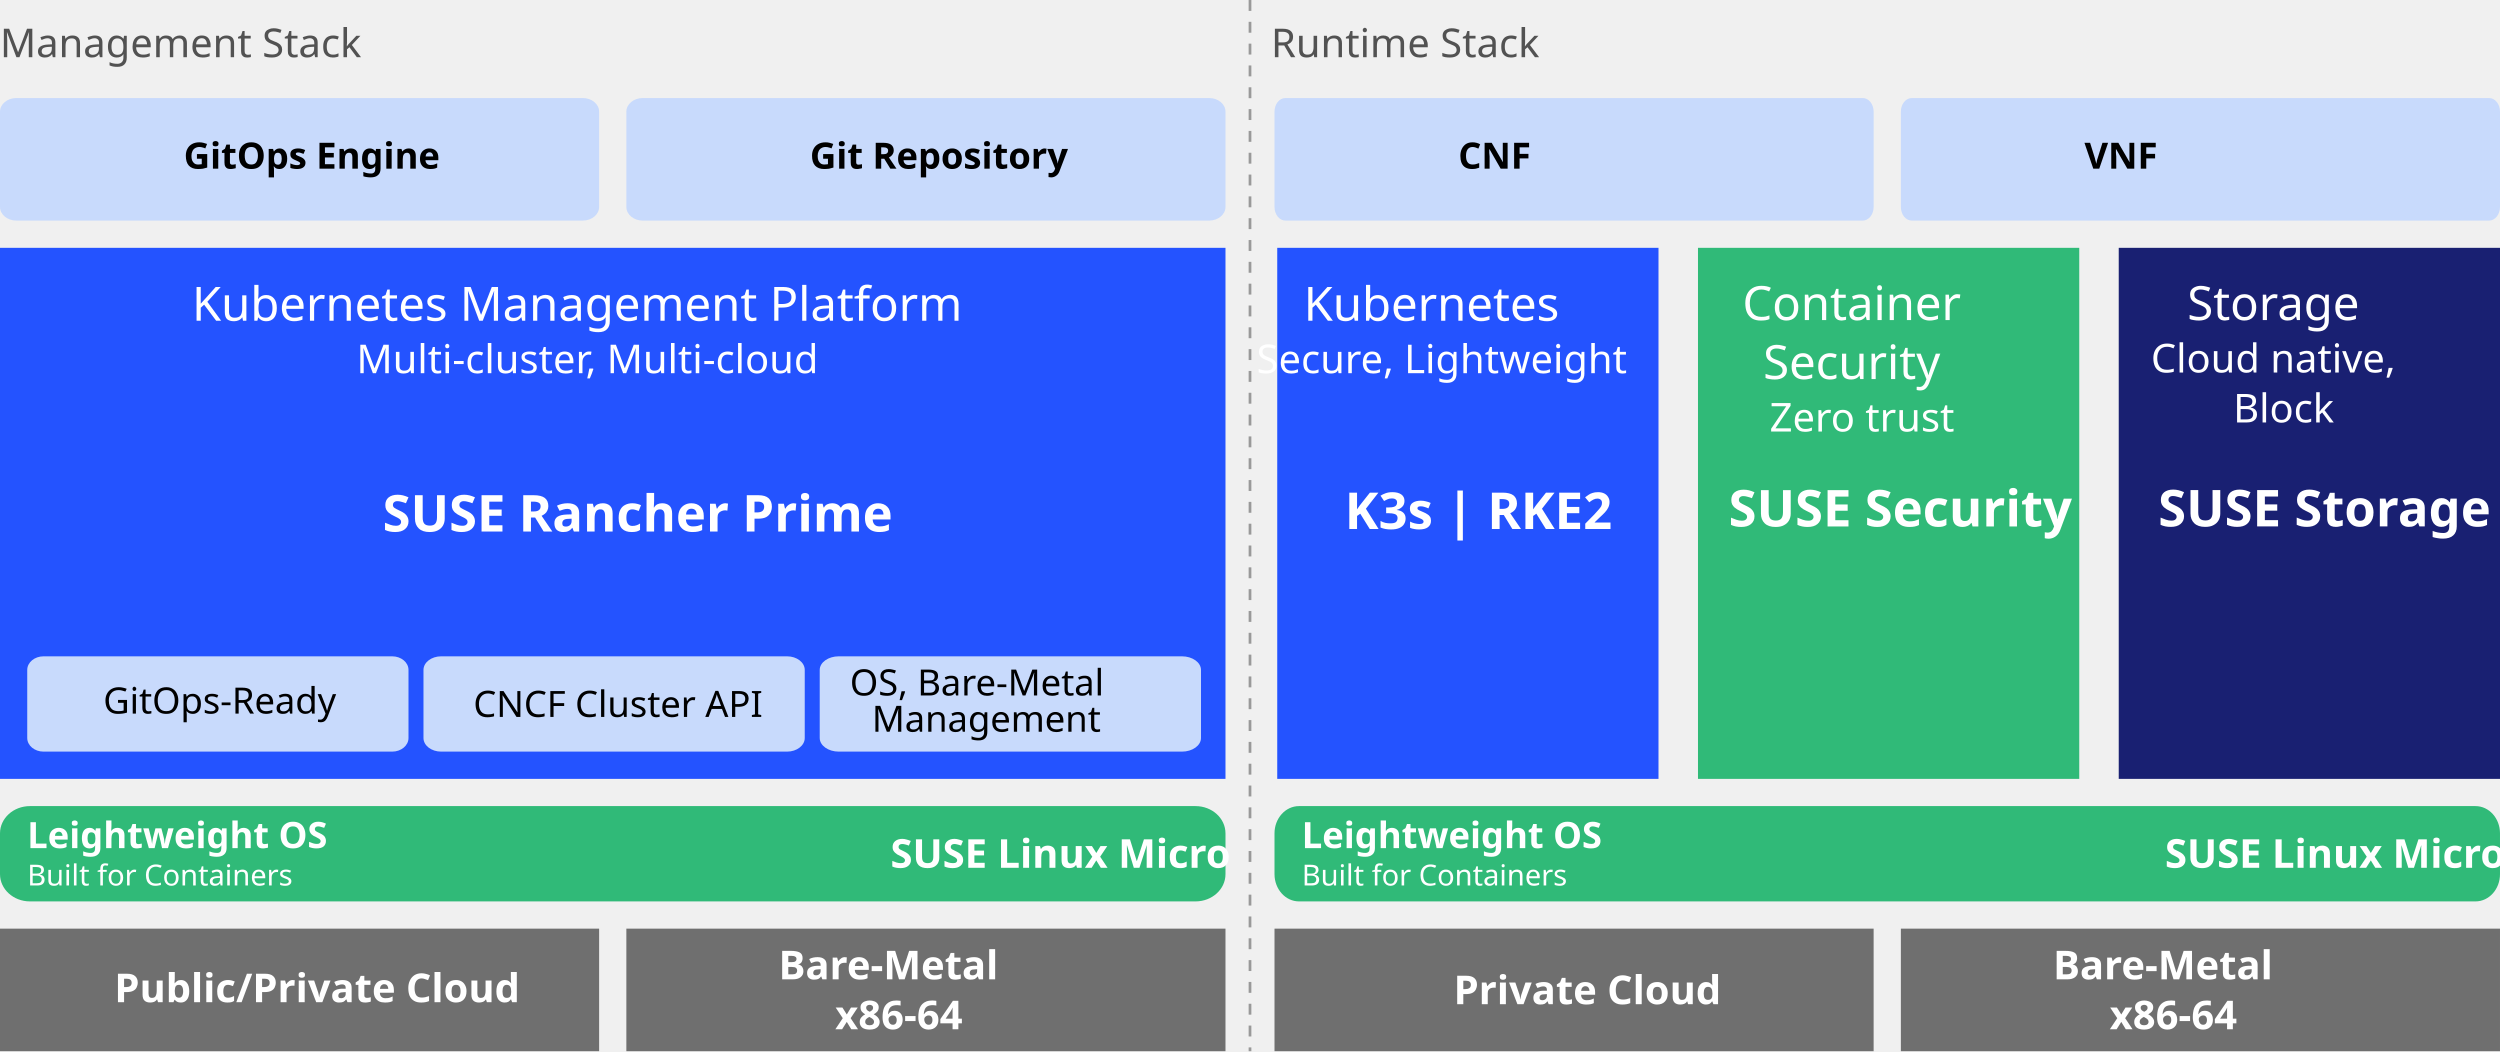
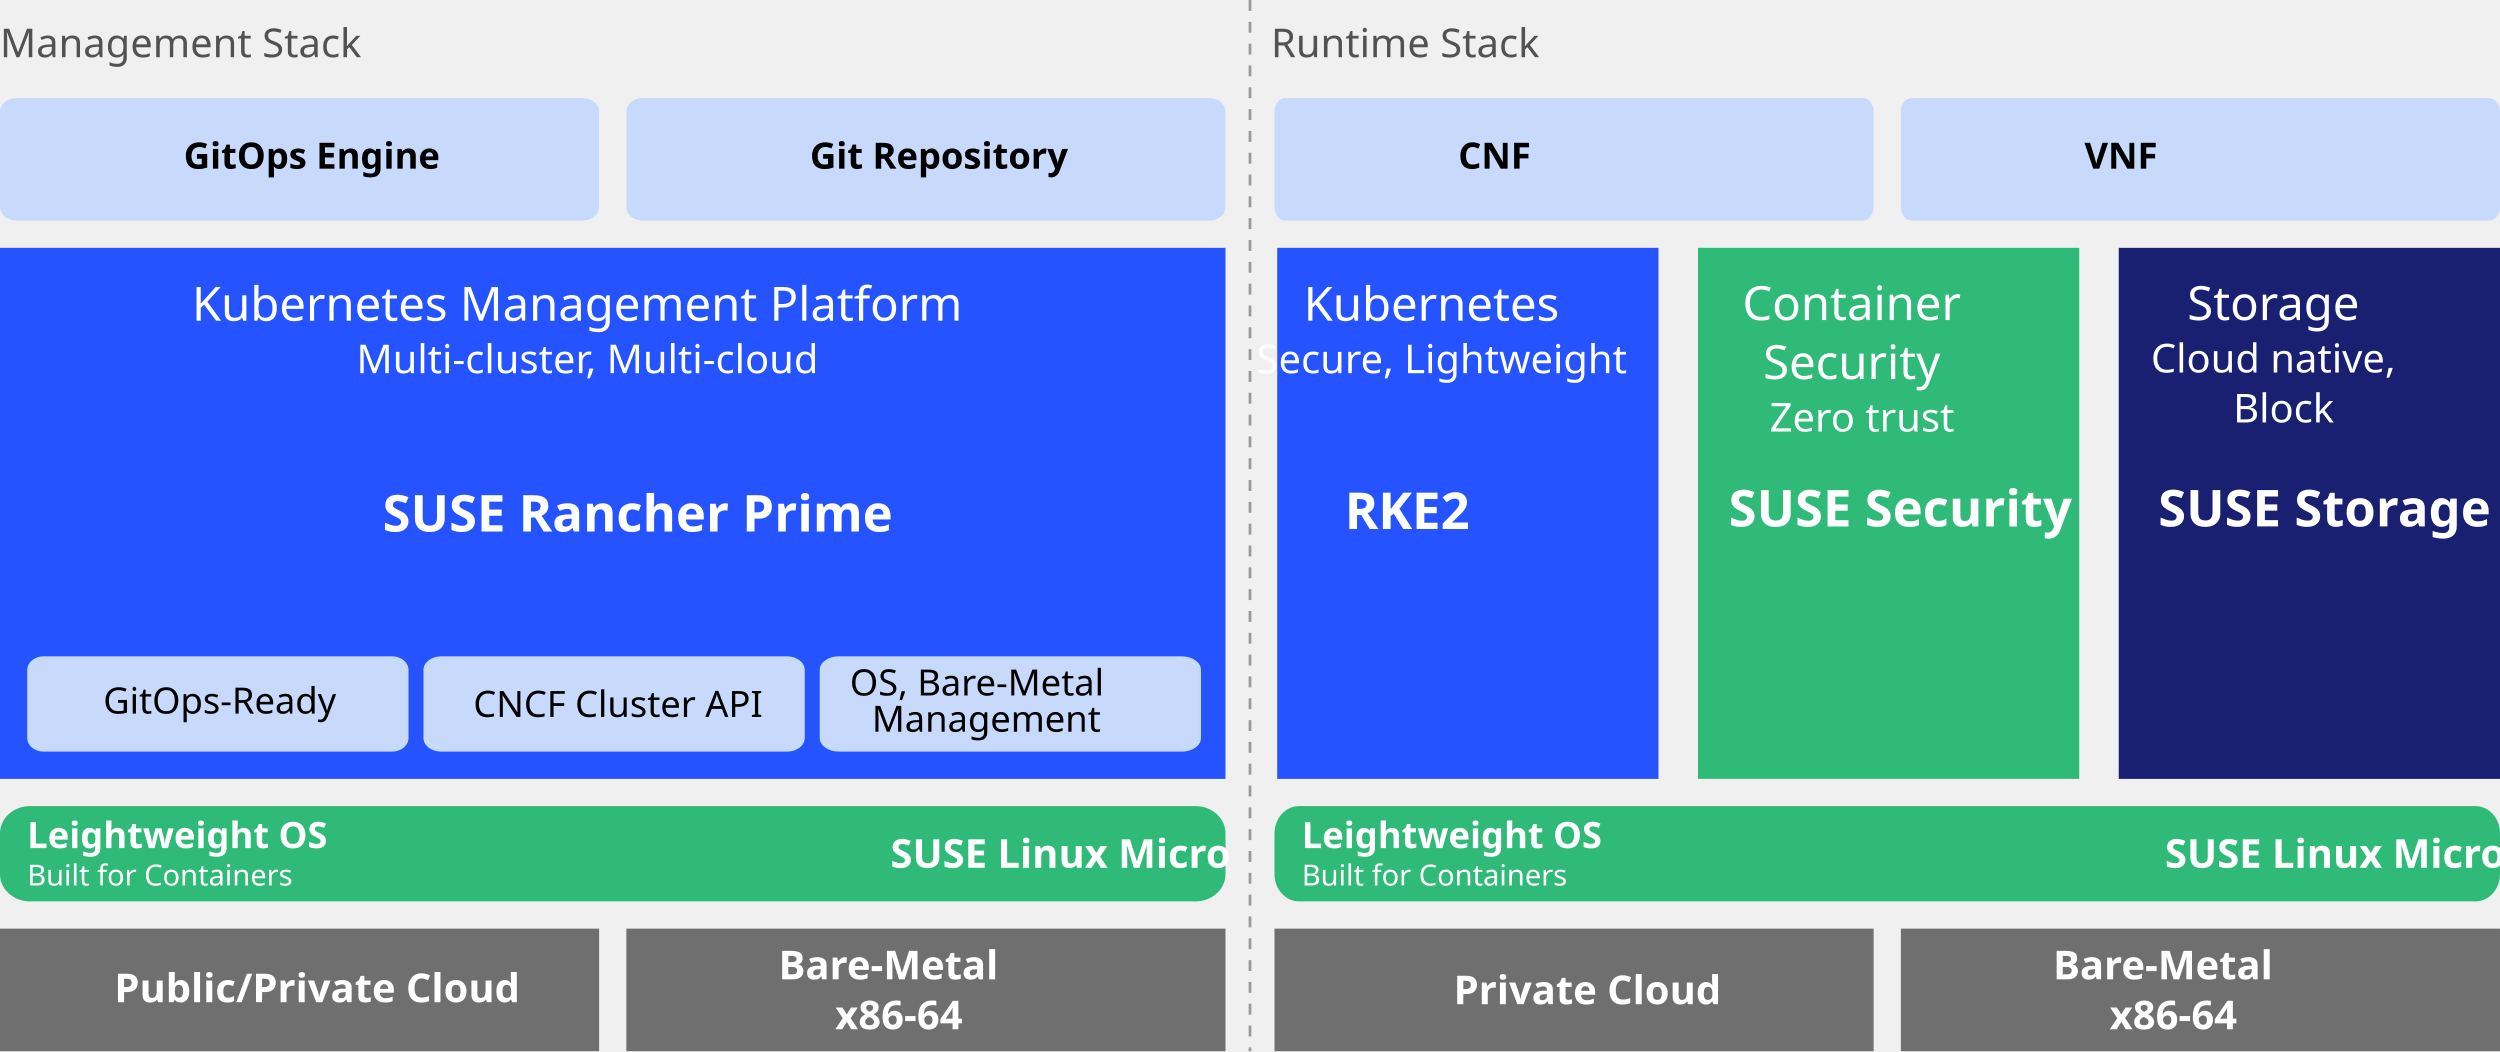
<svg xmlns="http://www.w3.org/2000/svg" width="918.001" height="386" viewBox="0 0 242.888 102.129" version="1.1" id="svg8">
  <defs id="defs2" />
  <g id="layer1" transform="translate(-10.84792,-15.61042)">
    <text xml:space="preserve" style="font-size:3.881px;line-height:1.25;font-family:SUSE;-inkscape-font-specification:SUSE;letter-spacing:0px;fill:#525252;stroke-width:0.265" x="10.848" y="21.167" id="text44">
      <tspan id="tspan42" x="10.848" y="21.167" style="fill:#525252;stroke-width:0.265">Management Stack</tspan>
    </text>
    <text xml:space="preserve" style="font-size:3.881px;line-height:1.25;font-family:SUSE;-inkscape-font-specification:SUSE;letter-spacing:0px;fill:#525252;stroke-width:0.265" x="134.336" y="21.167" id="text44-3">
      <tspan id="tspan42-6" x="134.336" y="21.167" style="fill:#525252;stroke-width:0.265">Runtime Stack</tspan>
    </text>
    <path style="fill:#999999;stroke:#999999;stroke-width:0.265;stroke-linecap:butt;stroke-linejoin:miter;stroke-miterlimit:4;stroke-dasharray:1.06, 1.06;stroke-dashoffset:0;stroke-opacity:1" d="M 132.292,15.61 V 117.74" id="path68" />
    <rect style="fill:#c8dafc;stroke:none;stroke-width:0.265;stroke-linecap:round;stroke-linejoin:round;stroke-miterlimit:4;stroke-dasharray:1.06, 1.06;stroke-dashoffset:0;paint-order:stroke markers fill;stop-color:#000000" id="rect893" width="58.208" height="11.906" x="10.848" y="25.135" ry="1.323" rx="1.587" />
    <rect style="fill:#c8dafc;stroke:none;stroke-width:0.265;stroke-linecap:round;stroke-linejoin:round;stroke-miterlimit:4;stroke-dasharray:1.06, 1.06;stroke-dashoffset:0;paint-order:stroke markers fill;stop-color:#000000" id="rect893-7" width="58.208" height="11.906" x="71.702" y="25.135" ry="1.323" rx="1.587" />
    <rect style="fill:#30ba78;stroke:none;stroke-width:0.265;stroke-linecap:round;stroke-linejoin:round;stroke-miterlimit:4;stroke-dasharray:1.06, 1.06;stroke-dashoffset:0;paint-order:stroke markers fill;stop-color:#000000" id="rect912" width="119.062" height="9.26" x="10.848" y="93.927" ry="2.646" rx="2.91" />
    <rect style="fill:#6f6f6f;stroke:none;stroke-width:0.265;stroke-linecap:round;stroke-linejoin:round;stroke-miterlimit:4;stroke-dasharray:1.06, 1.06;stroke-dashoffset:0;paint-order:stroke markers fill;stop-color:#000000" id="rect893-5" width="58.208" height="11.906" x="10.848" y="105.833" ry="0" />
    <rect style="fill:#6f6f6f;stroke:none;stroke-width:0.265;stroke-linecap:round;stroke-linejoin:round;stroke-miterlimit:4;stroke-dasharray:1.06, 1.06;stroke-dashoffset:0;paint-order:stroke markers fill;stop-color:#000000" id="rect893-7-3" width="58.208" height="11.906" x="71.702" y="105.833" ry="0" />
    <rect style="fill:#2453ff;stroke:none;stroke-width:0.265;stroke-linecap:round;stroke-linejoin:round;stroke-miterlimit:4;stroke-dasharray:1.06, 1.06;stroke-dashoffset:0;paint-order:stroke markers fill;stop-color:#000000" id="rect934" width="119.062" height="51.594" x="10.848" y="39.688" ry="0" />
    <rect style="fill:#c8dafc;stroke:none;stroke-width:0.265;stroke-linecap:round;stroke-linejoin:round;stroke-miterlimit:4;stroke-dasharray:1.06, 1.06;stroke-dashoffset:0;paint-order:stroke markers fill;stop-color:#000000" id="rect893-56" width="37.042" height="9.26" x="13.494" y="79.375" ry="1.323" rx="1.587" />
    <rect style="fill:#c8dafc;stroke:none;stroke-width:0.265;stroke-linecap:round;stroke-linejoin:round;stroke-miterlimit:4;stroke-dasharray:1.06, 1.06;stroke-dashoffset:0;paint-order:stroke markers fill;stop-color:#000000" id="rect893-56-2" width="37.042" height="9.26" x="51.991" y="79.375" ry="1.323" rx="1.72" />
    <rect style="fill:#c8dafc;stroke:none;stroke-width:0.265;stroke-linecap:round;stroke-linejoin:round;stroke-miterlimit:4;stroke-dasharray:1.06, 1.06;stroke-dashoffset:0;paint-order:stroke markers fill;stop-color:#000000" id="rect893-56-9" width="37.042" height="9.26" x="90.488" y="79.375" ry="1.323" rx="1.852" />
    <text xml:space="preserve" style="font-style:normal;font-variant:normal;font-weight:600;font-stretch:normal;font-size:3.881px;line-height:1.25;font-family:SUSE;-inkscape-font-specification:'SUSE Semi-Bold';letter-spacing:0px;stroke-width:0.265" x="21.964" y="112.98" id="text974">
      <tspan id="tspan972" x="21.964" y="112.98" style="font-style:normal;font-variant:normal;font-weight:600;font-stretch:normal;font-family:SUSE;-inkscape-font-specification:'SUSE Semi-Bold';fill:#ffffff;stroke-width:0.265">Public/Private Cloud</tspan>
    </text>
    <text xml:space="preserve" style="font-style:normal;font-variant:normal;font-weight:600;font-stretch:normal;font-size:3.881px;line-height:1.25;font-family:SUSE;-inkscape-font-specification:'SUSE Semi-Bold';text-align:center;letter-spacing:0px;text-anchor:middle;stroke-width:0.265" x="100.7" y="110.758" id="text974-1">
      <tspan id="tspan972-2" x="100.7" y="110.758" style="font-style:normal;font-variant:normal;font-weight:600;font-stretch:normal;font-family:SUSE;-inkscape-font-specification:'SUSE Semi-Bold';text-align:center;text-anchor:middle;fill:#ffffff;stroke-width:0.265">Bare-Metal</tspan>
      <tspan x="100.7" y="115.609" style="font-style:normal;font-variant:normal;font-weight:600;font-stretch:normal;font-family:SUSE;-inkscape-font-specification:'SUSE Semi-Bold';text-align:center;text-anchor:middle;fill:#ffffff;stroke-width:0.265" id="tspan994">x86-64</tspan>
    </text>
    <text xml:space="preserve" style="font-size:3.881px;line-height:0;font-family:SUSE;-inkscape-font-specification:SUSE;letter-spacing:0px;stroke-width:0.265" x="13.494" y="98.008" id="text998">
      <tspan id="tspan996" x="13.494" y="98.008" style="font-style:normal;font-variant:normal;font-weight:600;font-stretch:normal;font-size:3.528px;line-height:1.25;font-family:SUSE;-inkscape-font-specification:'SUSE Semi-Bold';fill:#ffffff;stroke-width:0.265">Leightweight OS</tspan>
      <tspan x="13.494" y="101.64" style="font-style:normal;font-variant:normal;font-weight:500;font-stretch:normal;font-size:2.822px;line-height:1.15;font-family:SUSE;-inkscape-font-specification:'SUSE Medium';fill:#ffffff;stroke-width:0.265" id="tspan1000">Built for Containers</tspan>
    </text>
    <text xml:space="preserve" style="font-size:3.881px;line-height:1.25;font-family:SUSE;-inkscape-font-specification:SUSE;letter-spacing:0px;stroke-width:0.265" x="97.367" y="99.921" id="text1004">
      <tspan id="tspan1002" x="97.367" y="99.921" style="font-style:normal;font-variant:normal;font-weight:600;font-stretch:normal;font-family:SUSE;-inkscape-font-specification:'SUSE Semi-Bold';fill:#ffffff;stroke-width:0.265">SUSE Linux Micro</tspan>
    </text>
    <text xml:space="preserve" style="font-style:normal;font-variant:normal;font-weight:500;font-stretch:normal;font-size:3.528px;line-height:1.25;font-family:SUSE;-inkscape-font-specification:'SUSE Medium';letter-spacing:0px;stroke-width:0.265" x="20.876" y="84.94" id="text1008">
      <tspan id="tspan1006" x="20.876" y="84.94" style="font-style:normal;font-variant:normal;font-weight:500;font-stretch:normal;font-size:3.528px;font-family:SUSE;-inkscape-font-specification:'SUSE Medium';stroke-width:0.265">GitOps-Ready</tspan>
    </text>
    <text xml:space="preserve" style="font-style:normal;font-variant:normal;font-weight:500;font-stretch:normal;font-size:3.528px;line-height:1.25;font-family:SUSE;-inkscape-font-specification:'SUSE Medium';letter-spacing:0px;stroke-width:0.265" x="56.831" y="85.266" id="text1012">
      <tspan id="tspan1010" x="56.831" y="85.266" style="font-style:normal;font-variant:normal;font-weight:500;font-stretch:normal;font-size:3.528px;font-family:SUSE;-inkscape-font-specification:'SUSE Medium';stroke-width:0.265">CNCF Cluster API</tspan>
    </text>
    <text xml:space="preserve" style="font-style:normal;font-variant:normal;font-weight:500;font-stretch:normal;font-size:3.528px;line-height:1;font-family:SUSE;-inkscape-font-specification:'SUSE Medium';text-align:center;letter-spacing:0px;text-anchor:middle;stroke-width:0.265" x="108.97" y="83.176" id="text1016">
      <tspan id="tspan1014" x="108.97" y="83.176" style="font-style:normal;font-variant:normal;font-weight:500;font-stretch:normal;font-size:3.528px;font-family:SUSE;-inkscape-font-specification:'SUSE Medium';text-align:center;text-anchor:middle;stroke-width:0.265">OS, Bare-Metal</tspan>
      <tspan x="108.97" y="86.704" style="font-style:normal;font-variant:normal;font-weight:500;font-stretch:normal;font-size:3.528px;font-family:SUSE;-inkscape-font-specification:'SUSE Medium';text-align:center;text-anchor:middle;stroke-width:0.265" id="tspan1018">Management</tspan>
    </text>
    <text xml:space="preserve" style="font-style:normal;font-variant:normal;font-weight:600;font-stretch:normal;font-size:3.528px;line-height:1.25;font-family:SUSE;-inkscape-font-specification:'SUSE Semi-Bold';letter-spacing:0px;stroke-width:0.265" x="28.701" y="31.997" id="text1008-7">
      <tspan id="tspan1006-0" x="28.701" y="31.997" style="font-style:normal;font-variant:normal;font-weight:600;font-stretch:normal;font-size:3.528px;font-family:SUSE;-inkscape-font-specification:'SUSE Semi-Bold';stroke-width:0.265">GitOps Engine</tspan>
    </text>
    <text xml:space="preserve" style="font-style:normal;font-variant:normal;font-weight:600;font-stretch:normal;font-size:3.528px;line-height:1.25;font-family:SUSE;-inkscape-font-specification:'SUSE Semi-Bold';letter-spacing:0px;stroke-width:0.265" x="89.539" y="31.997" id="text1008-9">
      <tspan id="tspan1006-3" x="89.539" y="31.997" style="font-style:normal;font-variant:normal;font-weight:600;font-stretch:normal;font-size:3.528px;font-family:SUSE;-inkscape-font-specification:'SUSE Semi-Bold';stroke-width:0.265">Git Repository</tspan>
    </text>
    <text xml:space="preserve" style="font-size:3.881px;line-height:1.25;font-family:SUSE;-inkscape-font-specification:SUSE;letter-spacing:0px;stroke-width:0.265" x="70.444" y="46.775" id="text1048">
      <tspan id="tspan1046" x="70.444" y="46.775" style="font-style:normal;font-variant:normal;font-weight:500;font-stretch:normal;font-size:4.586px;font-family:SUSE;-inkscape-font-specification:'SUSE Medium';text-align:center;text-anchor:middle;fill:#ffffff;stroke-width:0.265">Kubernetes Management Platform</tspan>
      <tspan x="70.444" y="51.871" style="text-align:center;text-anchor:middle;fill:#ffffff;stroke-width:0.265" id="tspan1050">Multi-cluster, Multi-cloud</tspan>
    </text>
    <rect style="fill:#c8dafc;stroke:none;stroke-width:0.265;stroke-linecap:round;stroke-linejoin:round;stroke-miterlimit:4;stroke-dasharray:1.06, 1.06;stroke-dashoffset:0;paint-order:stroke markers fill;stop-color:#000000" id="rect893-6" width="58.208" height="11.906" x="134.673" y="25.135" ry="1.323" rx="1.059" />
    <rect style="fill:#c8dafc;stroke:none;stroke-width:0.265;stroke-linecap:round;stroke-linejoin:round;stroke-miterlimit:4;stroke-dasharray:1.06, 1.06;stroke-dashoffset:0;paint-order:stroke markers fill;stop-color:#000000" id="rect893-7-0" width="58.208" height="11.906" x="195.527" y="25.135" ry="1.323" rx="1.059" />
    <rect style="fill:#30ba78;stroke:none;stroke-width:0.265;stroke-linecap:round;stroke-linejoin:round;stroke-miterlimit:4;stroke-dasharray:1.06, 1.06;stroke-dashoffset:0;paint-order:stroke markers fill;stop-color:#000000" id="rect912-6" width="119.062" height="9.26" x="134.673" y="93.927" ry="2.646" rx="2.381" />
    <rect style="fill:#6f6f6f;stroke:none;stroke-width:0.265;stroke-linecap:round;stroke-linejoin:round;stroke-miterlimit:4;stroke-dasharray:1.06, 1.06;stroke-dashoffset:0;paint-order:stroke markers fill;stop-color:#000000" id="rect893-5-2" width="58.208" height="11.906" x="134.673" y="105.833" ry="0" />
    <rect style="fill:#6f6f6f;stroke:none;stroke-width:0.265;stroke-linecap:round;stroke-linejoin:round;stroke-miterlimit:4;stroke-dasharray:1.06, 1.06;stroke-dashoffset:0;paint-order:stroke markers fill;stop-color:#000000" id="rect893-7-3-6" width="58.208" height="11.906" x="195.527" y="105.833" ry="0" />
    <rect style="fill:#2453ff;stroke:none;stroke-width:0.156;stroke-linecap:round;stroke-linejoin:round;stroke-miterlimit:4;stroke-dasharray:0.622, 0.622;stroke-dashoffset:0;paint-order:stroke markers fill;stop-color:#000000" id="rect934-1" width="37.042" height="51.594" x="134.938" y="39.688" ry="3.8146973e-06" />
    <text xml:space="preserve" style="font-style:normal;font-variant:normal;font-weight:600;font-stretch:normal;font-size:3.881px;line-height:1.25;font-family:SUSE;-inkscape-font-specification:'SUSE Semi-Bold';letter-spacing:0px;stroke-width:0.265" x="152.079" y="113.174" id="text974-2">
      <tspan id="tspan972-0" x="152.079" y="113.174" style="font-style:normal;font-variant:normal;font-weight:600;font-stretch:normal;font-family:SUSE;-inkscape-font-specification:'SUSE Semi-Bold';fill:#ffffff;stroke-width:0.265">Private Cloud</tspan>
    </text>
    <text xml:space="preserve" style="font-style:normal;font-variant:normal;font-weight:600;font-stretch:normal;font-size:3.881px;line-height:1.25;font-family:SUSE;-inkscape-font-specification:'SUSE Semi-Bold';text-align:center;letter-spacing:0px;text-anchor:middle;stroke-width:0.265" x="224.525" y="110.758" id="text974-1-2">
      <tspan id="tspan972-2-3" x="224.525" y="110.758" style="font-style:normal;font-variant:normal;font-weight:600;font-stretch:normal;font-family:SUSE;-inkscape-font-specification:'SUSE Semi-Bold';text-align:center;text-anchor:middle;fill:#ffffff;stroke-width:0.265">Bare-Metal</tspan>
      <tspan x="224.525" y="115.609" style="font-style:normal;font-variant:normal;font-weight:600;font-stretch:normal;font-family:SUSE;-inkscape-font-specification:'SUSE Semi-Bold';text-align:center;text-anchor:middle;fill:#ffffff;stroke-width:0.265" id="tspan994-7">x86-64</tspan>
    </text>
    <text xml:space="preserve" style="font-size:3.881px;line-height:0;font-family:SUSE;-inkscape-font-specification:SUSE;letter-spacing:0px;stroke-width:0.265" x="137.319" y="98.008" id="text998-5">
      <tspan id="tspan996-9" x="137.319" y="98.008" style="font-style:normal;font-variant:normal;font-weight:600;font-stretch:normal;font-size:3.528px;line-height:1.25;font-family:SUSE;-inkscape-font-specification:'SUSE Semi-Bold';fill:#ffffff;stroke-width:0.265">Leightweight OS</tspan>
      <tspan x="137.319" y="101.64" style="font-style:normal;font-variant:normal;font-weight:500;font-stretch:normal;font-size:2.822px;line-height:1.15;font-family:SUSE;-inkscape-font-specification:'SUSE Medium';fill:#ffffff;stroke-width:0.265" id="tspan1000-2">Built for Containers</tspan>
    </text>
    <text xml:space="preserve" style="font-size:3.881px;line-height:1.25;font-family:SUSE;-inkscape-font-specification:SUSE;letter-spacing:0px;stroke-width:0.265" x="221.192" y="99.921" id="text1004-2">
      <tspan id="tspan1002-8" x="221.192" y="99.921" style="font-style:normal;font-variant:normal;font-weight:600;font-stretch:normal;font-family:SUSE;-inkscape-font-specification:'SUSE Semi-Bold';fill:#ffffff;stroke-width:0.265">SUSE Linux Micro</tspan>
    </text>
    <text xml:space="preserve" style="font-style:normal;font-variant:normal;font-weight:600;font-stretch:normal;font-size:3.528px;line-height:1.25;font-family:SUSE;-inkscape-font-specification:'SUSE Semi-Bold';letter-spacing:0px;stroke-width:0.265" x="152.526" y="31.997" id="text1008-7-9">
      <tspan id="tspan1006-0-4" x="152.526" y="31.997" style="font-style:normal;font-variant:normal;font-weight:600;font-stretch:normal;font-size:3.528px;font-family:SUSE;-inkscape-font-specification:'SUSE Semi-Bold';stroke-width:0.265">CNF</tspan>
    </text>
    <text xml:space="preserve" style="font-style:normal;font-variant:normal;font-weight:600;font-stretch:normal;font-size:3.528px;line-height:1.25;font-family:SUSE;-inkscape-font-specification:'SUSE Semi-Bold';letter-spacing:0px;stroke-width:0.265" x="213.364" y="31.997" id="text1008-9-7">
      <tspan id="tspan1006-3-8" x="213.364" y="31.997" style="font-style:normal;font-variant:normal;font-weight:600;font-stretch:normal;font-size:3.528px;font-family:SUSE;-inkscape-font-specification:'SUSE Semi-Bold';stroke-width:0.265">VNF</tspan>
    </text>
    <rect style="fill:#30ba78;stroke:none;stroke-width:0.156;stroke-linecap:round;stroke-linejoin:round;stroke-miterlimit:4;stroke-dasharray:0.622, 0.622;stroke-dashoffset:0;paint-order:stroke markers fill;stop-color:#000000" id="rect934-1-1" width="37.042" height="51.594" x="175.816" y="39.688" ry="3.8146973e-06" />
    <rect style="fill:#192072;stroke:none;stroke-width:0.156;stroke-linecap:round;stroke-linejoin:round;stroke-miterlimit:4;stroke-dasharray:0.622, 0.622;stroke-dashoffset:0;paint-order:stroke markers fill;stop-color:#000000" id="rect934-1-0" width="37.042" height="51.594" x="216.694" y="39.688" ry="3.8146973e-06" />
    <text xml:space="preserve" style="font-size:3.881px;line-height:1.25;font-family:SUSE;-inkscape-font-specification:SUSE;letter-spacing:0px;stroke-width:0.265" x="153.449" y="46.775" id="text1048-6">
      <tspan id="tspan1046-3" x="153.449" y="46.775" style="font-style:normal;font-variant:normal;font-weight:500;font-stretch:normal;font-size:4.586px;font-family:SUSE;-inkscape-font-specification:'SUSE Medium';text-align:center;text-anchor:middle;fill:#ffffff;stroke-width:0.265">Kubernetes</tspan>
      <tspan x="153.449" y="51.871" style="text-align:center;text-anchor:middle;fill:#ffffff;stroke-width:0.265" id="tspan1050-2">Secure, Lightweight</tspan>
    </text>
    <text xml:space="preserve" style="font-size:3.881px;line-height:1.25;font-family:SUSE;-inkscape-font-specification:SUSE;letter-spacing:0px;stroke-width:0.265" x="194.279" y="46.706" id="text1048-6-0">
      <tspan id="tspan1046-3-6" x="194.279" y="46.706" style="font-style:normal;font-variant:normal;font-weight:500;font-stretch:normal;font-size:4.586px;font-family:SUSE;-inkscape-font-specification:'SUSE Medium';text-align:center;text-anchor:middle;fill:#ffffff;stroke-width:0.265">Container</tspan>
      <tspan x="194.279" y="52.439" style="font-style:normal;font-variant:normal;font-weight:500;font-stretch:normal;font-size:4.586px;font-family:SUSE;-inkscape-font-specification:'SUSE Medium';text-align:center;text-anchor:middle;fill:#ffffff;stroke-width:0.265" id="tspan1247">Security</tspan>
      <tspan x="194.279" y="57.535" style="text-align:center;text-anchor:middle;fill:#ffffff;stroke-width:0.265" id="tspan1050-2-1">Zero trust</tspan>
    </text>
    <text xml:space="preserve" style="font-size:3.881px;line-height:1.25;font-family:SUSE;-inkscape-font-specification:SUSE;letter-spacing:0px;stroke-width:0.265" x="235.242" y="46.706" id="text1048-6-0-5">
      <tspan x="235.242" y="46.706" style="font-style:normal;font-variant:normal;font-weight:500;font-stretch:normal;font-size:4.586px;font-family:SUSE;-inkscape-font-specification:'SUSE Medium';text-align:center;text-anchor:middle;fill:#ffffff;stroke-width:0.265" id="tspan1247-4">Storage</tspan>
      <tspan x="235.242" y="51.802" style="text-align:center;text-anchor:middle;fill:#ffffff;stroke-width:0.265" id="tspan1050-2-1-7">Cloud native,</tspan>
      <tspan x="235.242" y="56.653" style="text-align:center;text-anchor:middle;fill:#ffffff;stroke-width:0.265" id="tspan1275">Block</tspan>
    </text>
    <text xml:space="preserve" style="font-size:4.939px;line-height:1.25;font-family:SUSE;-inkscape-font-specification:SUSE;letter-spacing:0px;stroke-width:0.265" x="141.504" y="67.003" id="text1279">
-       <tspan id="tspan1277" x="141.504" y="67.003" style="font-style:normal;font-variant:normal;font-weight:600;font-stretch:normal;font-size:4.939px;font-family:SUSE;-inkscape-font-specification:'SUSE Semi-Bold';fill:#ffffff;stroke-width:0.265">K3s | RKE2</tspan>
+       <tspan id="tspan1277" x="141.504" y="67.003" style="font-style:normal;font-variant:normal;font-weight:600;font-stretch:normal;font-size:4.939px;font-family:SUSE;-inkscape-font-specification:'SUSE Semi-Bold';fill:#ffffff;stroke-width:0.265">RKE2</tspan>
    </text>
    <text xml:space="preserve" style="font-style:normal;font-variant:normal;font-weight:600;font-stretch:normal;font-size:4.939px;line-height:1.25;font-family:SUSE;-inkscape-font-specification:'SUSE Semi-Bold';letter-spacing:0px;fill:#ffffff;stroke-width:0.265" x="48.02" y="67.252" id="text6007">
      <tspan id="tspan6005" x="48.02" y="67.252" style="font-style:normal;font-variant:normal;font-weight:600;font-stretch:normal;font-size:4.939px;font-family:SUSE;-inkscape-font-specification:'SUSE Semi-Bold';fill:#ffffff;stroke-width:0.265">SUSE Rancher Prime</tspan>
    </text>
    <text xml:space="preserve" style="font-style:normal;font-variant:normal;font-weight:600;font-stretch:normal;font-size:4.939px;line-height:1.25;font-family:SUSE;-inkscape-font-specification:'SUSE Semi-Bold';letter-spacing:0px;fill:#ffffff;stroke-width:0.265" x="178.791" y="66.761" id="text6007-4">
      <tspan id="tspan6005-7" x="178.791" y="66.761" style="font-style:normal;font-variant:normal;font-weight:600;font-stretch:normal;font-size:4.939px;font-family:SUSE;-inkscape-font-specification:'SUSE Semi-Bold';fill:#ffffff;stroke-width:0.265">SUSE Security</tspan>
    </text>
    <text xml:space="preserve" style="font-style:normal;font-variant:normal;font-weight:600;font-stretch:normal;font-size:4.939px;line-height:1.25;font-family:SUSE;-inkscape-font-specification:'SUSE Semi-Bold';letter-spacing:0px;fill:#ffffff;stroke-width:0.265" x="220.523" y="66.754" id="text6007-4-8">
      <tspan id="tspan6005-7-4" x="220.523" y="66.754" style="font-style:normal;font-variant:normal;font-weight:600;font-stretch:normal;font-size:4.939px;font-family:SUSE;-inkscape-font-specification:'SUSE Semi-Bold';fill:#ffffff;stroke-width:0.265">SUSE Storage</tspan>
    </text>
  </g>
</svg>
